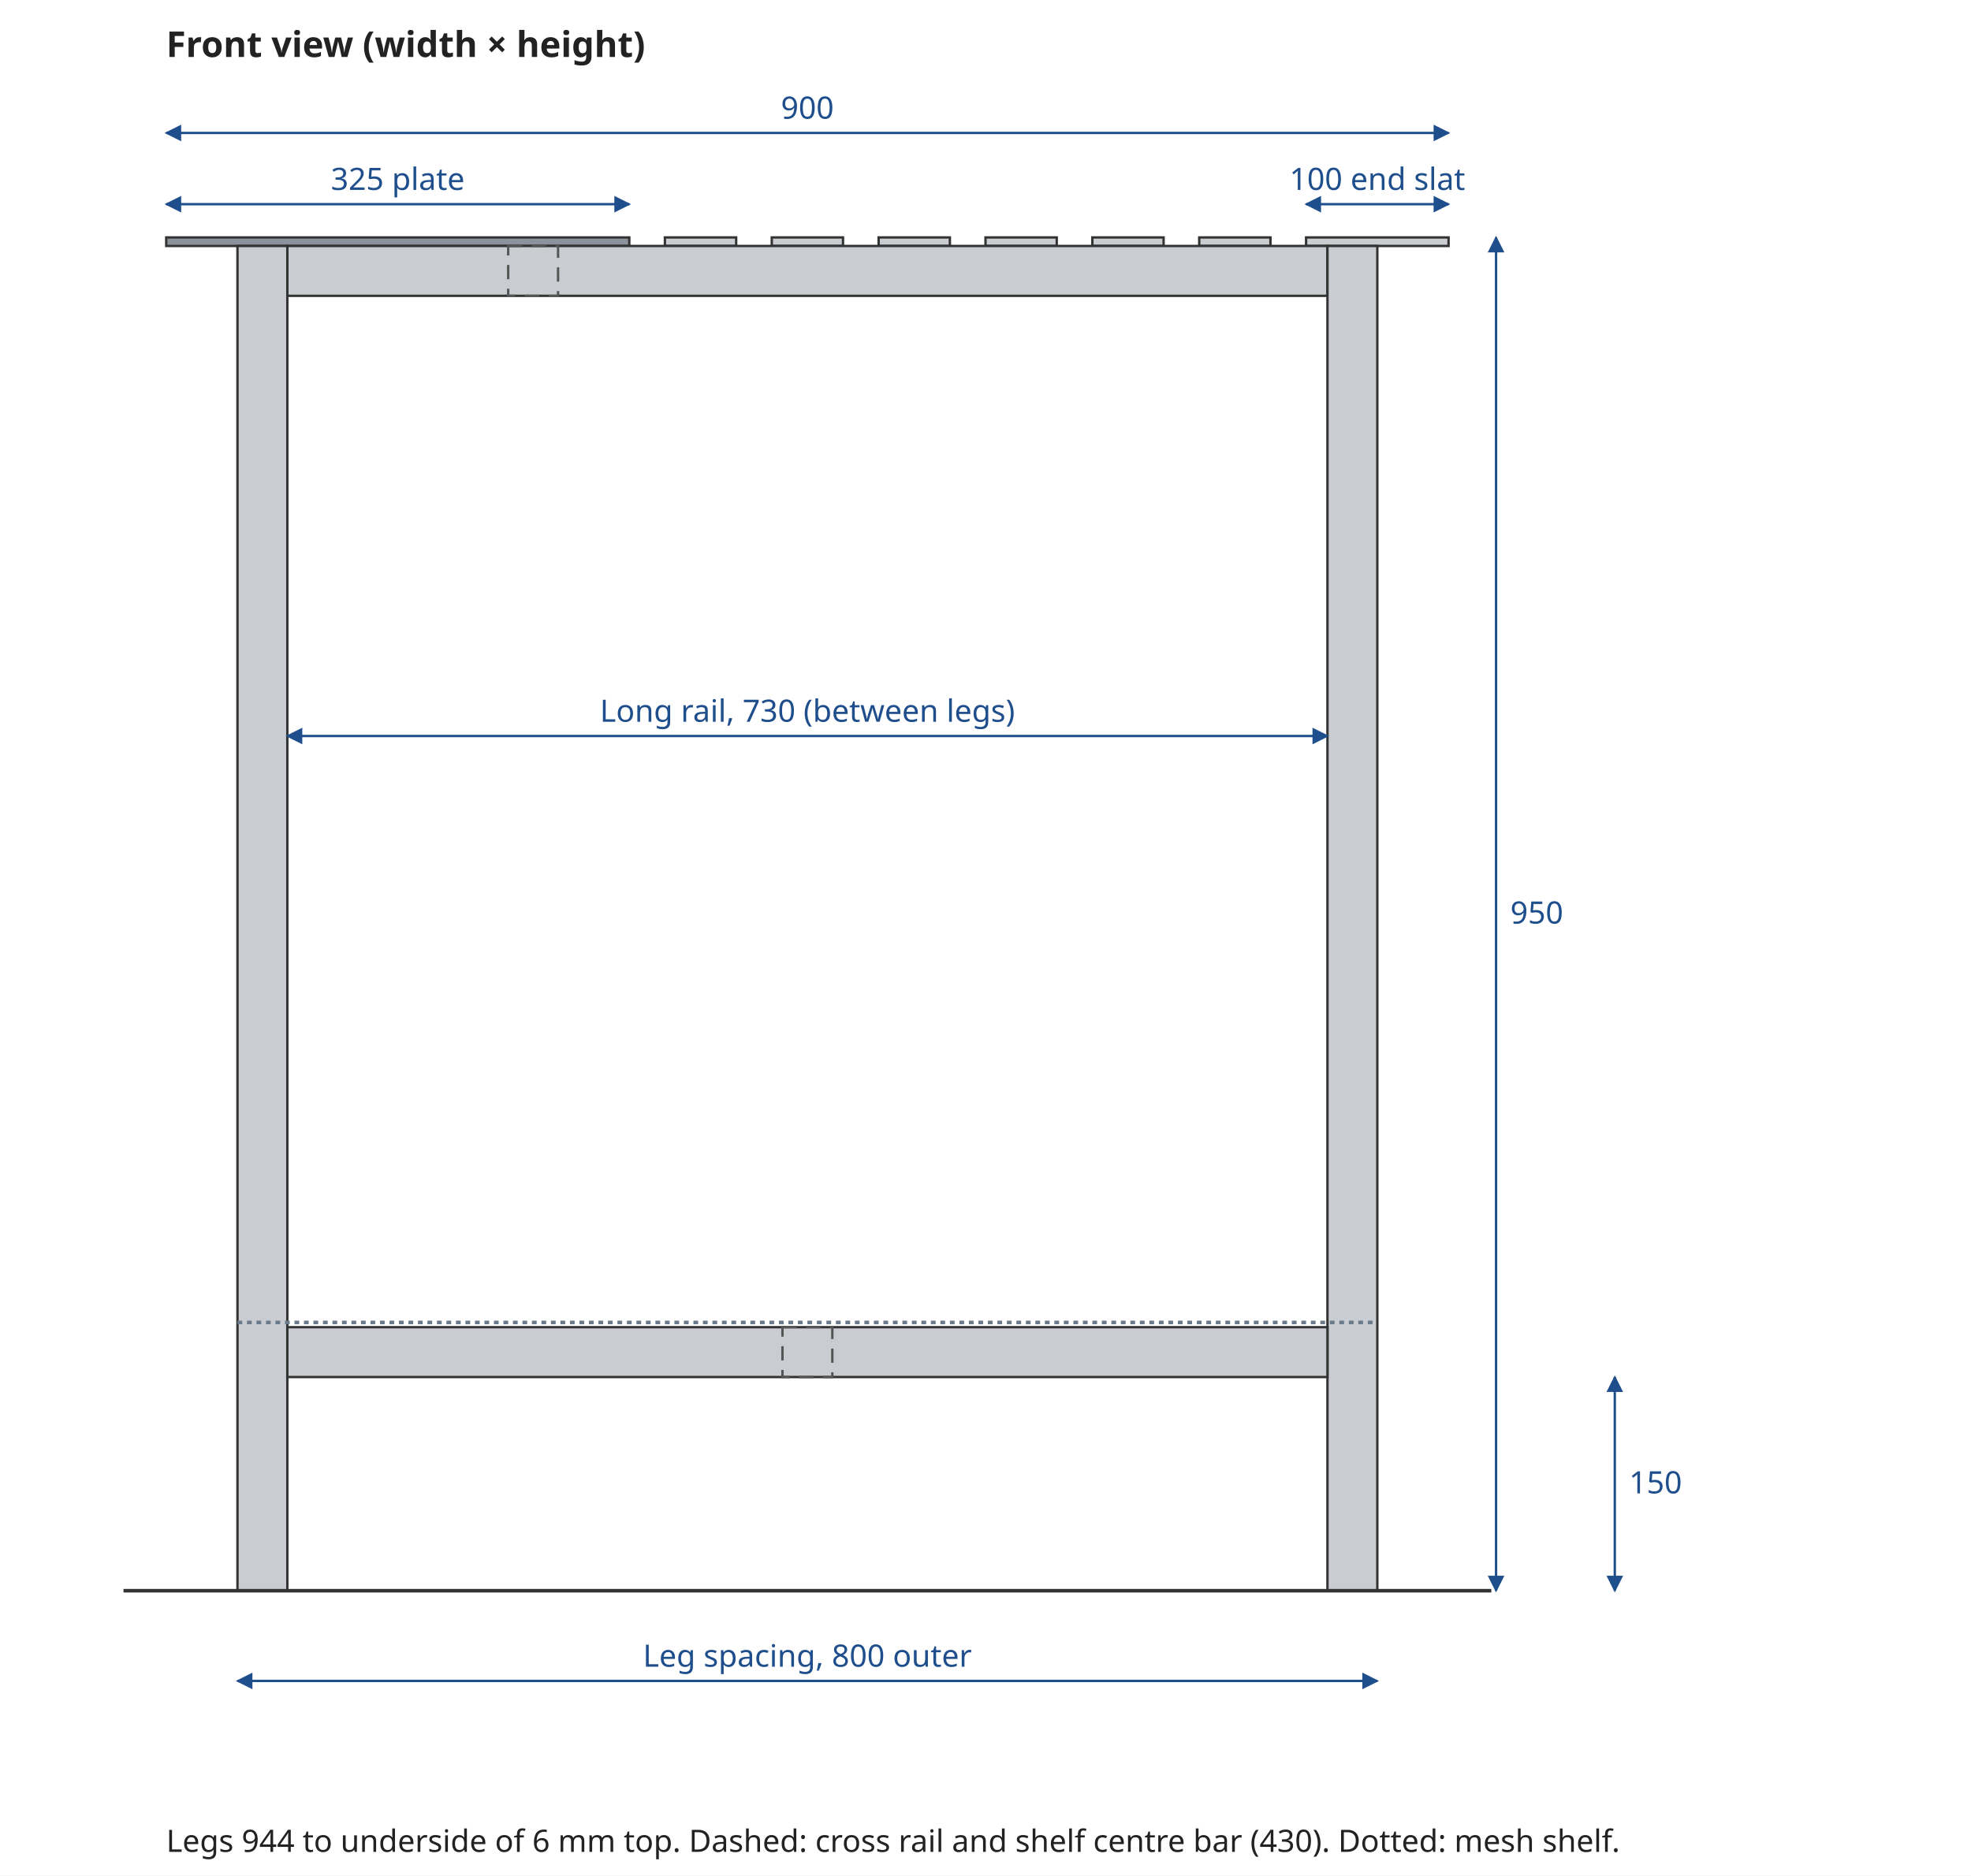
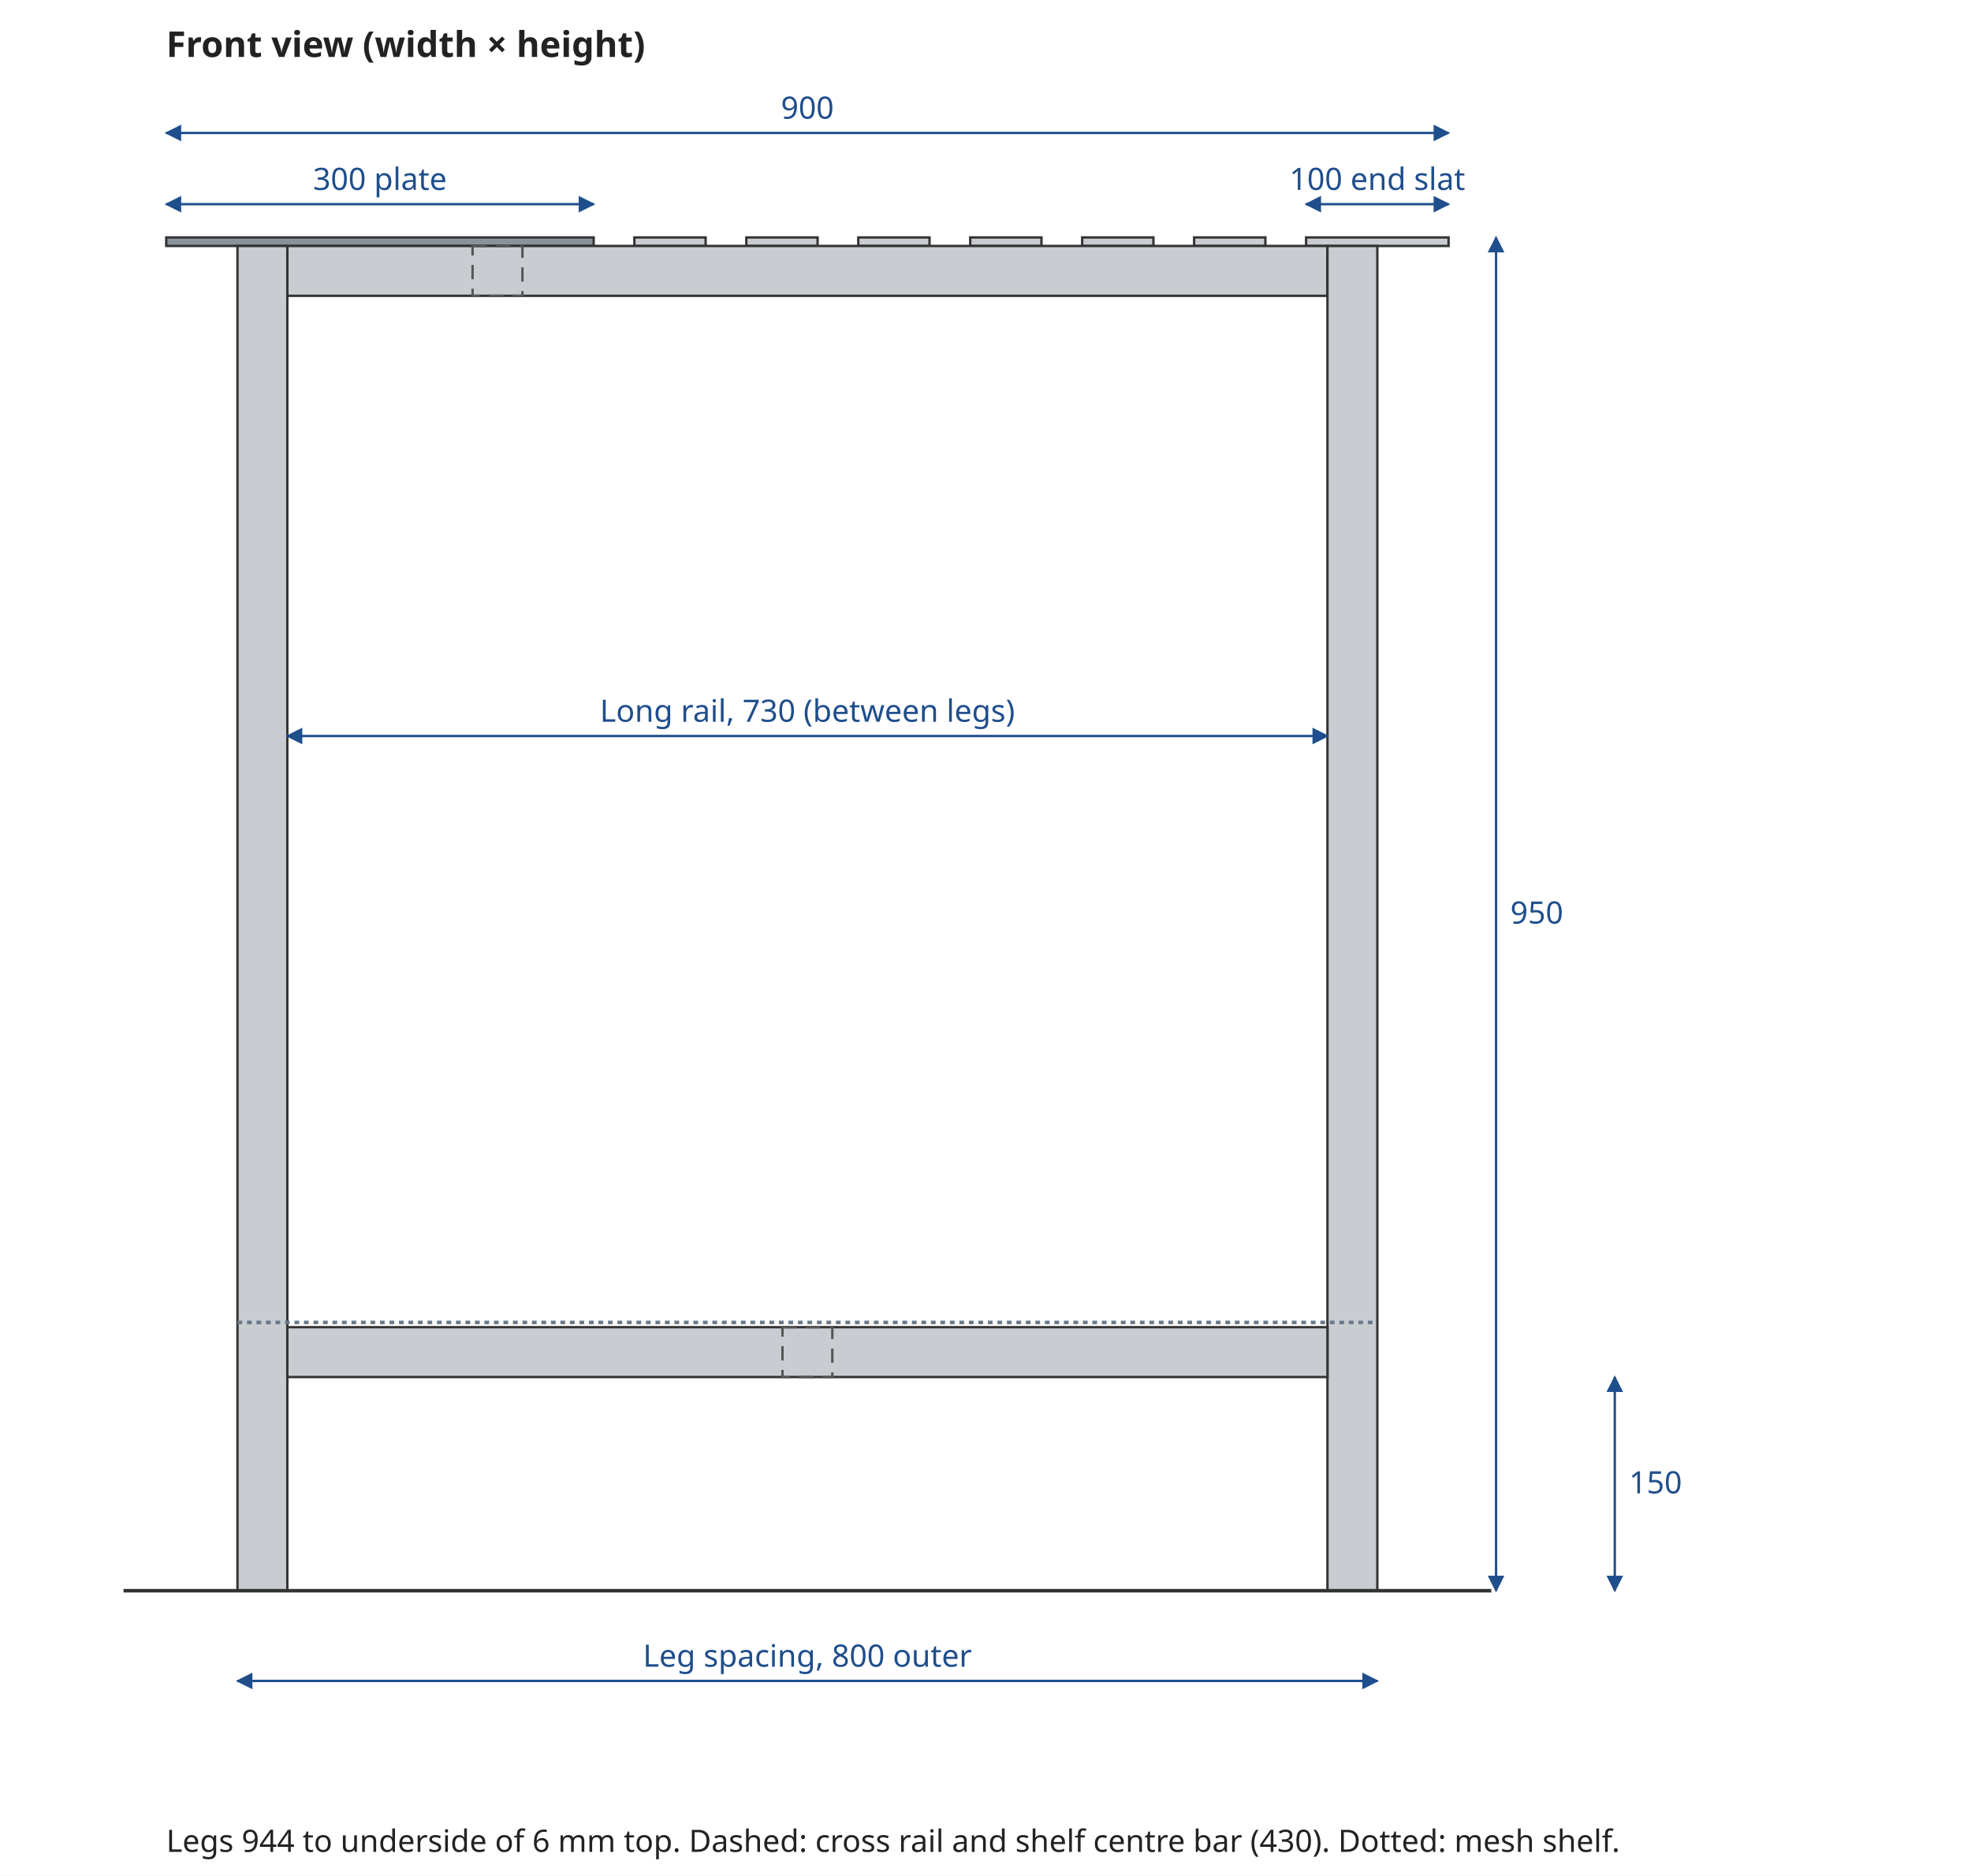
<svg xmlns="http://www.w3.org/2000/svg" width="830.0" height="790.0" viewBox="0 0 830.0 790.0">
  <style>
.bg{fill:#ffffff}.st{fill:#c9ccd1;stroke:#333;stroke-width:1}
.pl{fill:#8a929c;stroke:#333;stroke-width:1}.hid{fill:none;stroke:#555;stroke-width:1;stroke-dasharray:6 4}
.dim{stroke:#1f4e8c;stroke-width:1;fill:none}.t{font:13px sans-serif;fill:#1f4e8c}
.lbl{font:13px sans-serif;fill:#222}.h{font:bold 15px sans-serif;fill:#222}
.mesh{fill:none;stroke:#6b7a8a;stroke-width:1.5;stroke-dasharray:2 2}
</style>
  <defs>
    <marker id="a" viewBox="0 0 10 10" refX="9" refY="5" markerWidth="7" markerHeight="7" orient="auto-start-reverse">
      <path d="M0 0L10 5L0 10z" fill="#1f4e8c" />
    </marker>
  </defs>
  <rect class="bg" width="830.0" height="790.0" />
  <text class="h" x="70" y="24">Front view (width × height)</text>
-   <rect class="pl" x="70.0" y="100.0" width="195.0" height="3.6" />
-   <rect class="st" x="280.0" y="100.0" width="30.0" height="3.6" />
-   <rect class="st" x="325.0" y="100.0" width="30.0" height="3.6" />
-   <rect class="st" x="370.0" y="100.0" width="30.0" height="3.6" />
-   <rect class="st" x="415.0" y="100.0" width="30.0" height="3.6" />
-   <rect class="st" x="460.0" y="100.0" width="30.0" height="3.6" />
-   <rect class="st" x="505.0" y="100.0" width="30.0" height="3.6" />
+   <rect class="pl" x="70.0" y="100.0" width="180.0" height="3.6" />
+   <rect class="st" x="267.143" y="100.0" width="30.0" height="3.6" />
+   <rect class="st" x="314.286" y="100.0" width="30.0" height="3.6" />
+   <rect class="st" x="361.429" y="100.0" width="30.0" height="3.6" />
+   <rect class="st" x="408.571" y="100.0" width="30.0" height="3.6" />
+   <rect class="st" x="455.714" y="100.0" width="30.0" height="3.6" />
+   <rect class="st" x="502.857" y="100.0" width="30.0" height="3.6" />
  <rect class="st" x="550.0" y="100.0" width="60.0" height="3.6" />
  <rect class="st" x="121.0" y="103.6" width="438.0" height="21.0" />
-   <rect class="hid" x="214.0" y="103.6" width="21.0" height="21.0" />
+   <rect class="hid" x="199.0" y="103.6" width="21.0" height="21.0" />
  <rect class="st" x="100.0" y="103.6" width="21.0" height="566.4" />
  <rect class="st" x="559.0" y="103.6" width="21.0" height="566.4" />
  <rect class="st" x="121.0" y="559.0" width="438.0" height="21.0" />
  <line class="mesh" x1="100.0" y1="557.0" x2="580.0" y2="557.0" />
  <rect class="hid" x="329.5" y="559.0" width="21.0" height="21.0" />
  <line x1="52.0" y1="670.0" x2="628.0" y2="670.0" stroke="#333" stroke-width="1.5" />
  <line class="dim" x1="70.0" y1="56" x2="610.0" y2="56" marker-start="url(#a)" marker-end="url(#a)" />
  <text class="t" x="340.0" y="50" text-anchor="middle">900</text>
-   <line class="dim" x1="70.0" y1="86" x2="265.0" y2="86" marker-start="url(#a)" marker-end="url(#a)" />
-   <text class="t" x="167.5" y="80" text-anchor="middle">325 plate</text>
+   <line class="dim" x1="70.0" y1="86" x2="250.0" y2="86" marker-start="url(#a)" marker-end="url(#a)" />
+   <text class="t" x="160.0" y="80" text-anchor="middle">300 plate</text>
  <line class="dim" x1="550.0" y1="86" x2="610.0" y2="86" marker-start="url(#a)" marker-end="url(#a)" />
  <text class="t" x="580.0" y="80" text-anchor="middle">100 end slat</text>
  <line class="dim" x1="121.0" y1="310.0" x2="559.0" y2="310.0" marker-start="url(#a)" marker-end="url(#a)" />
  <text class="t" x="340.0" y="304.0" text-anchor="middle">Long rail, 730 (between legs)</text>
  <line class="dim" x1="630.0" y1="670.0" x2="630.0" y2="100.0" marker-start="url(#a)" marker-end="url(#a)" />
  <text class="t" x="636.0" y="389.0">950</text>
  <line class="dim" x1="680.0" y1="670.0" x2="680.0" y2="580.0" marker-start="url(#a)" marker-end="url(#a)" />
  <text class="t" x="686.0" y="629.0">150</text>
  <line class="dim" x1="100.0" y1="708.0" x2="580.0" y2="708.0" marker-start="url(#a)" marker-end="url(#a)" />
  <text class="t" x="340.0" y="702.0" text-anchor="middle">Leg spacing, 800 outer</text>
  <text class="lbl" x="70" y="780.0">Legs 944 to underside of 6 mm top. Dashed: cross rail and shelf centre bar (430). Dotted: mesh shelf.</text>
</svg>
